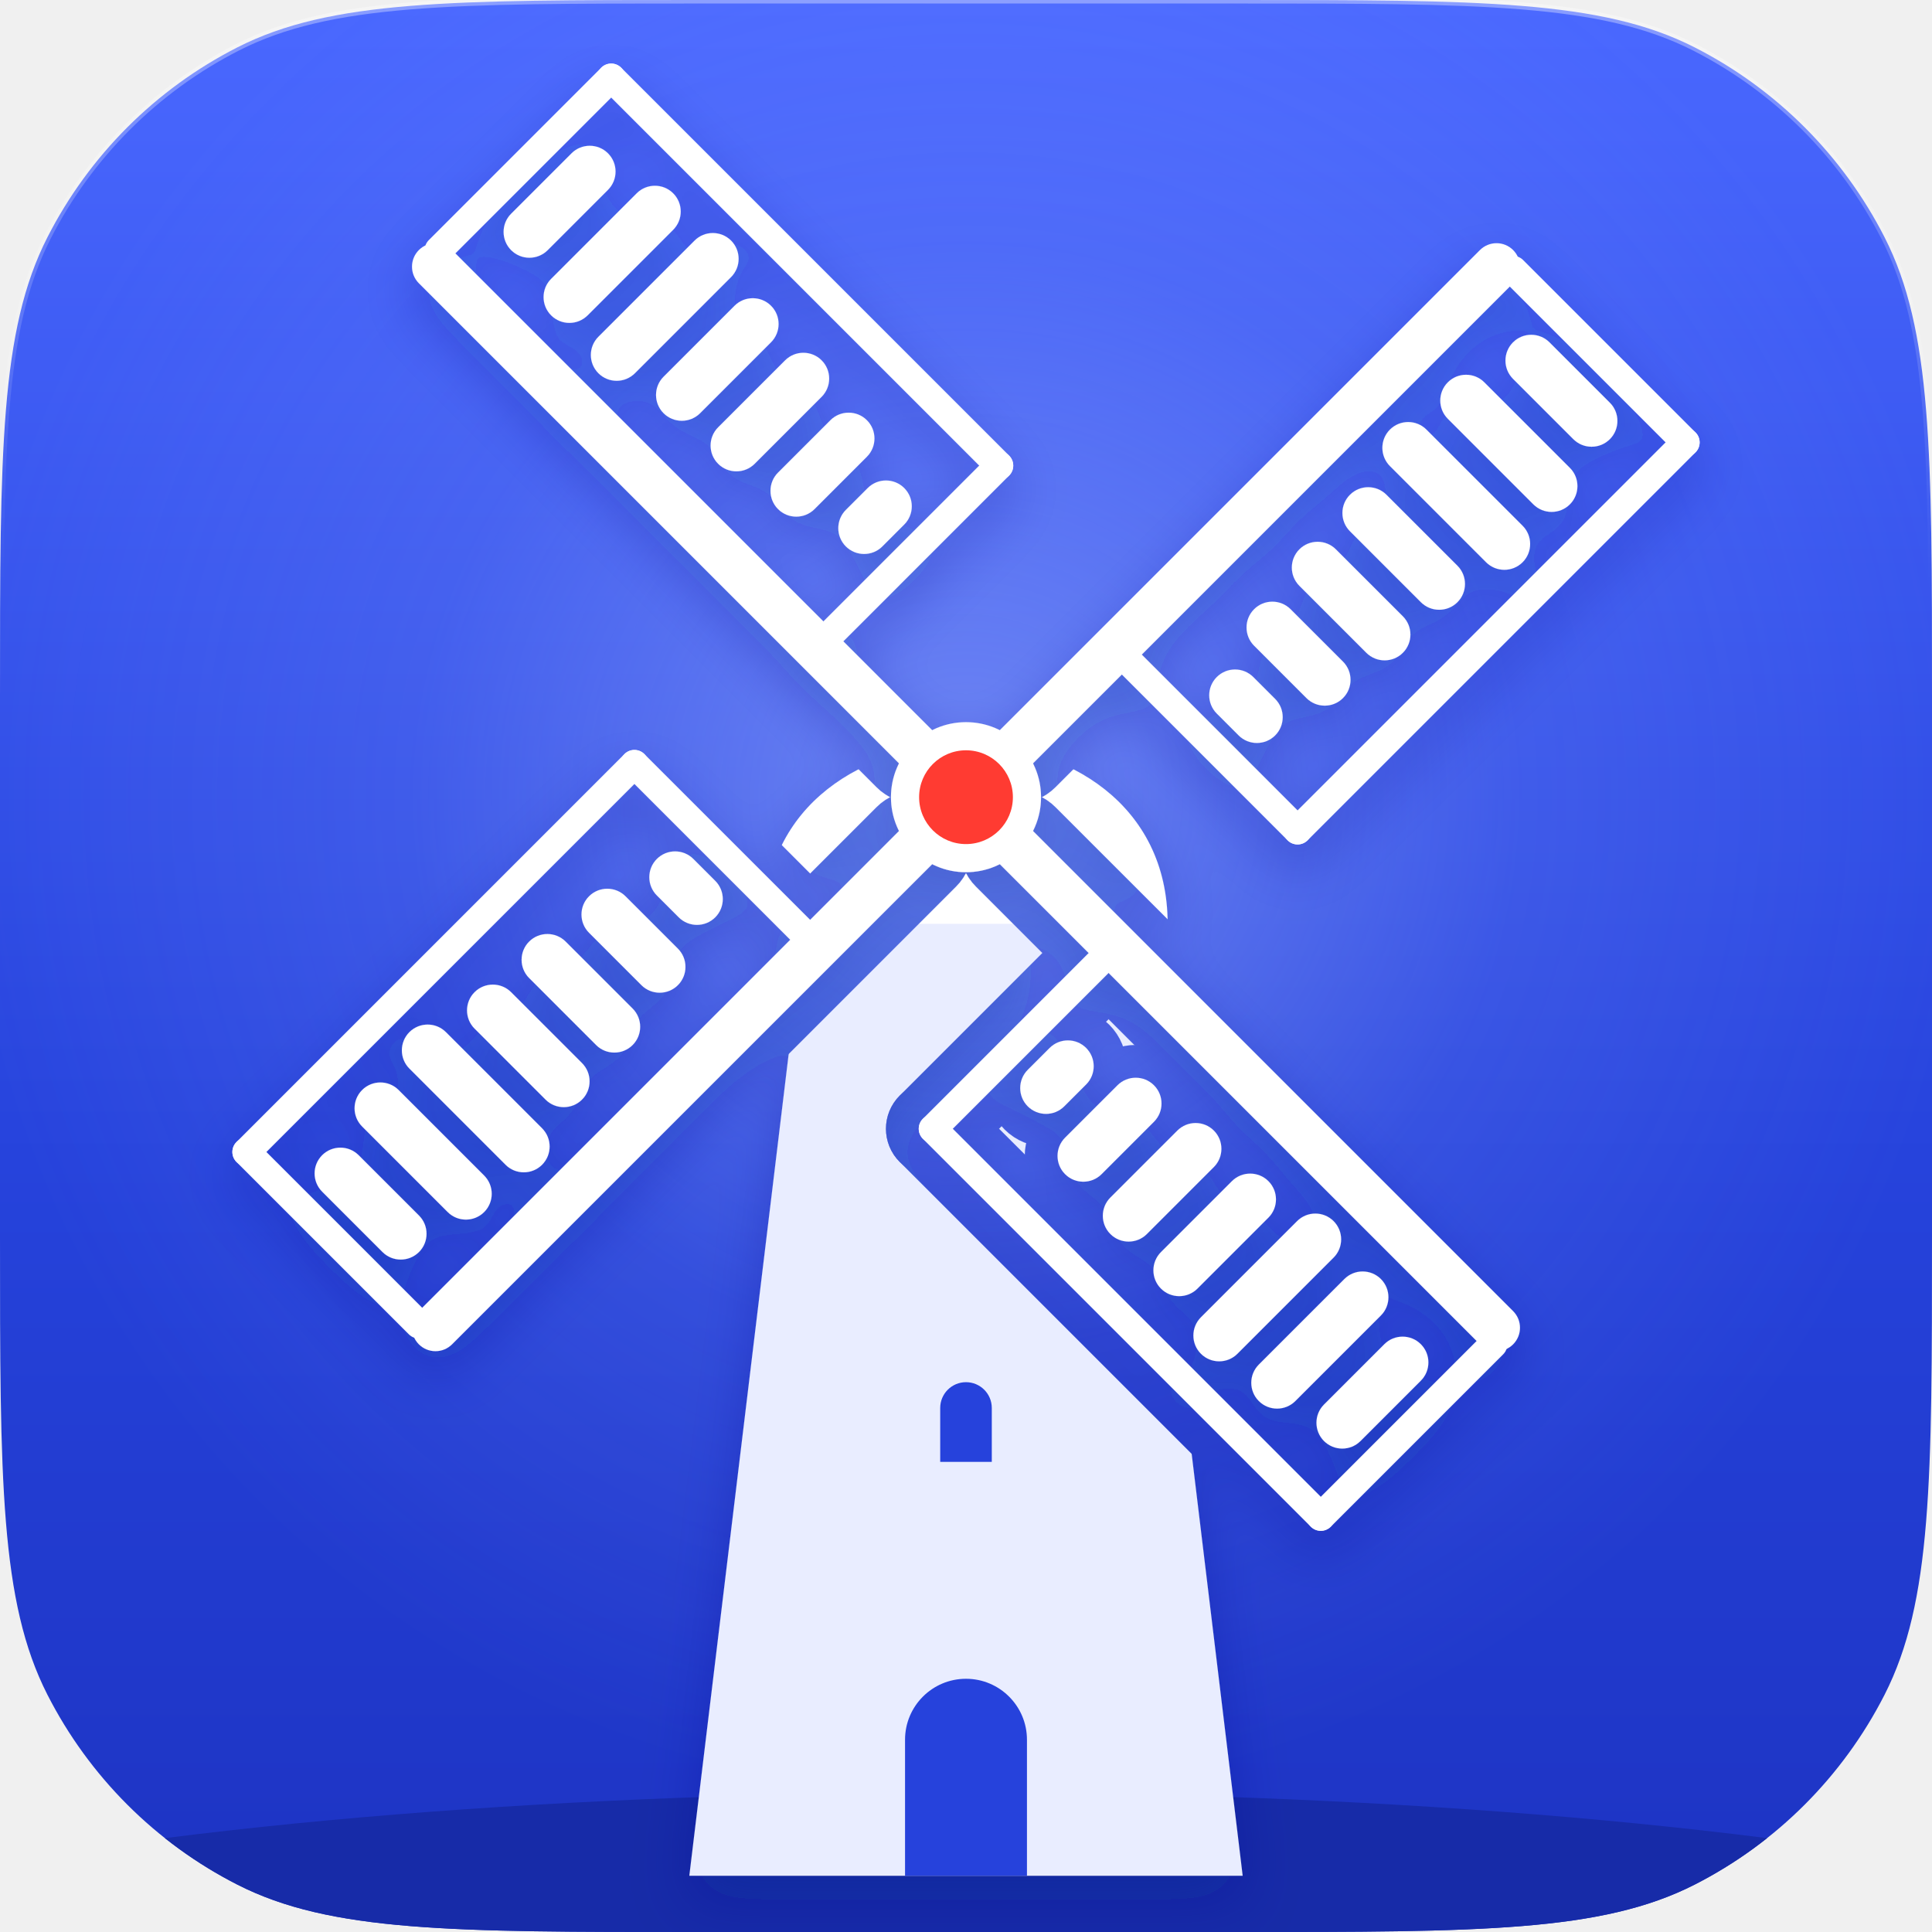
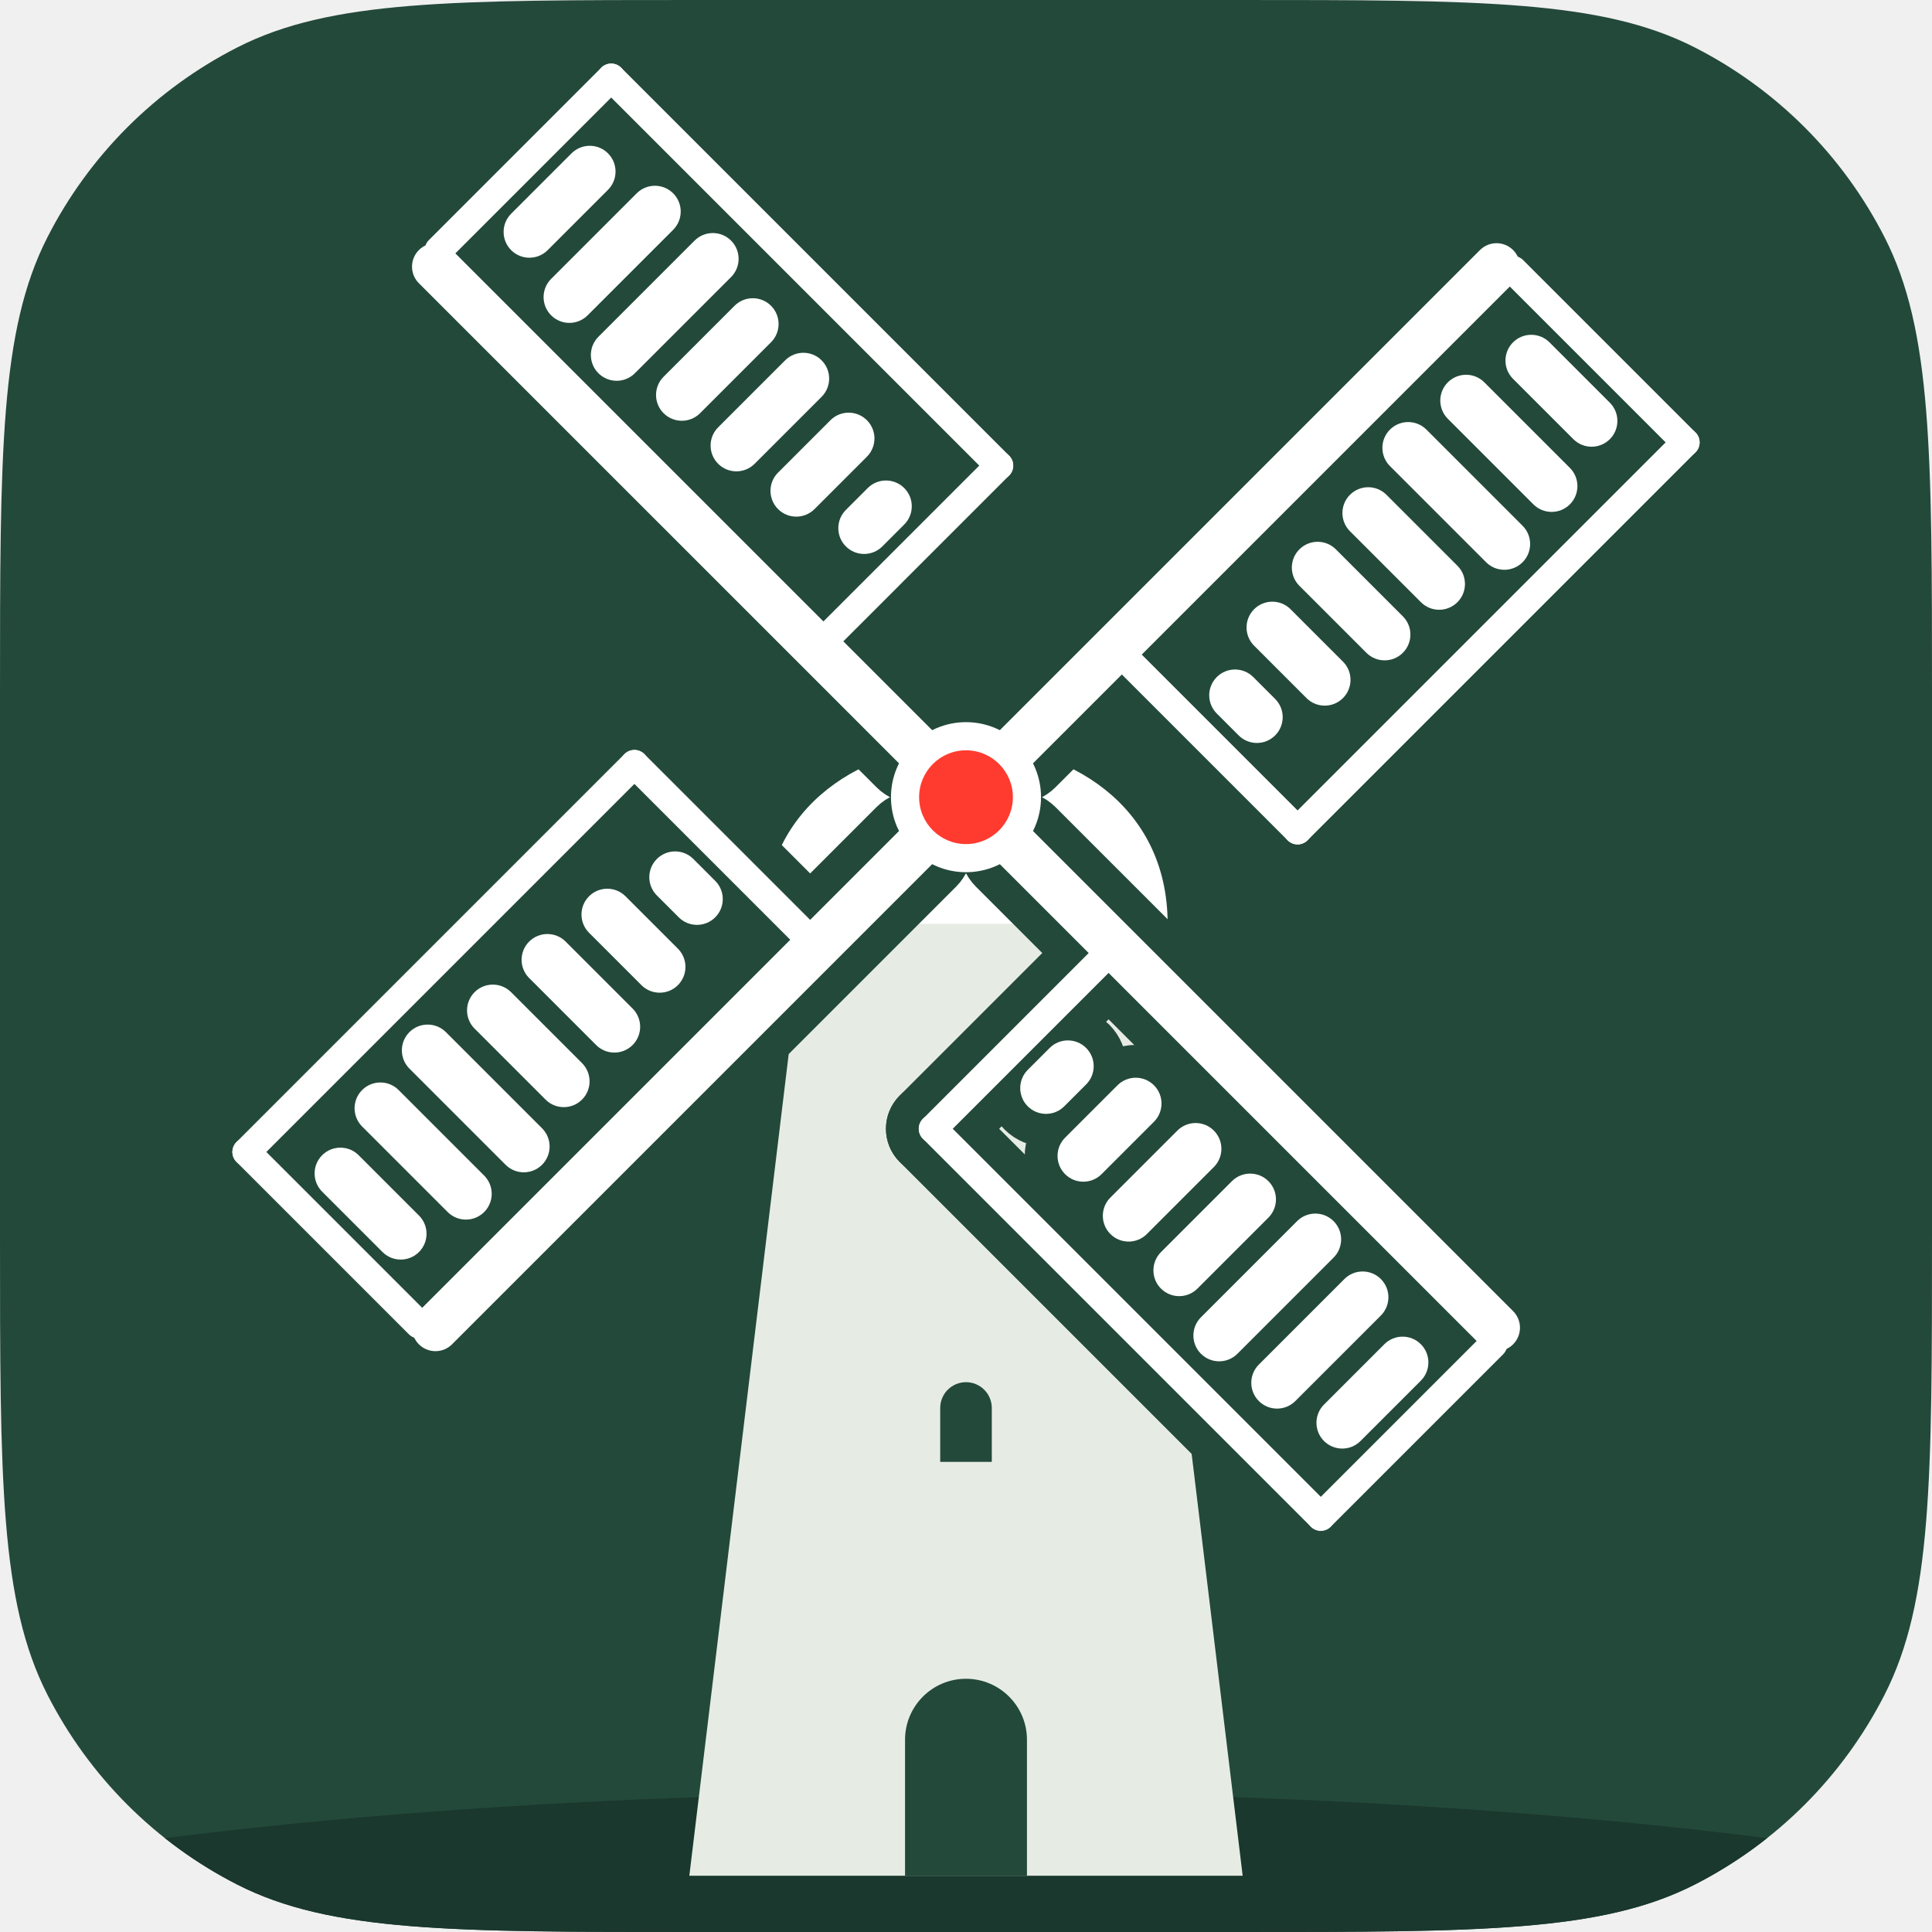
<svg xmlns="http://www.w3.org/2000/svg" viewBox="100 100 824 824">
  <defs>
-     <linearGradient id="sky" x1="0" y1="100" x2="0" y2="924" gradientUnits="userSpaceOnUse">
-       <stop offset="0" stop-color="#4A68FF" />
-       <stop offset="0.6" stop-color="#2643DC" />
-       <stop offset="1" stop-color="#1D33C2" />
-     </linearGradient>
-     <radialGradient id="glow" cx="512" cy="440" r="430" gradientUnits="userSpaceOnUse">
-       <stop offset="0" stop-color="#A9BAFF" stop-opacity="0.5" />
-       <stop offset="0.55" stop-color="#A9BAFF" stop-opacity="0.12" />
-       <stop offset="1" stop-color="#A9BAFF" stop-opacity="0" />
-     </radialGradient>
-     <linearGradient id="rim" x1="0" y1="100" x2="0" y2="924" gradientUnits="userSpaceOnUse">
-       <stop offset="0" stop-color="#fff" stop-opacity="0.35" />
-       <stop offset="0.3" stop-color="#fff" stop-opacity="0" />
-     </linearGradient>
    <clipPath id="tile">
      <path d="M627.36 100c103.83 0 155.75 0 195.41 20.21a185.4 185.4 0 0 1 81.02 81.02c20.21 39.66 20.21 91.58 20.21 195.41L924 627.36c0 103.83 0 155.75 -20.21 195.41a185.4 185.4 0 0 1 -81.02 81.02c-39.66 20.21 -91.58 20.21 -195.41 20.21L396.64 924c-103.83 0 -155.75 0 -195.41 -20.21a185.4 185.4 0 0 1 -81.02 -81.02c-20.21 -39.66 -20.21 -91.58 -20.21 -195.41L100 396.64c0 -103.83 0 -155.75 20.21 -195.41a185.4 185.4 0 0 1 81.02 -81.02c39.66 -20.21 91.58 -20.21 195.41 -20.21Z" />
    </clipPath>
    <filter id="drop" x="-10%" y="-10%" width="120%" height="130%">
-       <feDropShadow dx="0" dy="12" stdDeviation="18" flood-color="#000A40" flood-opacity="0.3" />
-     </filter>
-     <filter id="lift" x="-30%" y="-30%" width="160%" height="160%">
-       <feDropShadow dx="0" dy="10" stdDeviation="12" flood-color="#0A1A8C" flood-opacity="0.3" />
+       <feDropShadow dx="0" dy="12" stdDeviation="18" flood-color="#000" flood-opacity="0.28" />
    </filter>
  </defs>
-   <path d="M627.36 100c103.83 0 155.75 0 195.41 20.21a185.4 185.4 0 0 1 81.02 81.02c20.21 39.66 20.21 91.58 20.21 195.41L924 627.36c0 103.83 0 155.75 -20.21 195.41a185.4 185.4 0 0 1 -81.02 81.02c-39.66 20.21 -91.58 20.21 -195.41 20.21L396.64 924c-103.83 0 -155.75 0 -195.41 -20.21a185.4 185.4 0 0 1 -81.02 -81.02c-20.21 -39.66 -20.21 -91.58 -20.21 -195.41L100 396.64c0 -103.83 0 -155.75 20.21 -195.41a185.4 185.4 0 0 1 81.02 -81.02c39.66 -20.21 91.58 -20.21 195.41 -20.21Z" fill="url(#sky)" />
+   <path d="M627.36 100c103.83 0 155.75 0 195.41 20.21a185.4 185.4 0 0 1 81.02 81.02c20.21 39.66 20.21 91.58 20.21 195.41L924 627.36c0 103.83 0 155.75 -20.21 195.41a185.4 185.4 0 0 1 -81.02 81.02c-39.66 20.21 -91.58 20.21 -195.41 20.21L396.64 924c-103.83 0 -155.75 0 -195.41 -20.21a185.4 185.4 0 0 1 -81.02 -81.02c-20.21 -39.66 -20.21 -91.58 -20.21 -195.41L100 396.64c0 -103.83 0 -155.75 20.21 -195.41a185.4 185.4 0 0 1 81.02 -81.02c39.66 -20.21 91.58 -20.21 195.41 -20.21Z" fill="#23493B" />
  <g clip-path="url(#tile)">
-     <rect x="100" y="100" width="824" height="824" fill="url(#glow)" />
-     <path d="M60 902 C 300 852, 724 852, 964 902 L964 1000 L60 1000 Z" fill="#172BA8" />
-     <g transform="translate(512 440)" filter="url(#lift)">
+     <path d="M60 902 C 300 852, 724 852, 964 902 L964 1000 L60 1000 Z" fill="#1A382D" />
+     <g transform="translate(512 440)">
      <defs>
        <mask id="icon-gap" maskUnits="userSpaceOnUse" x="-988" y="-988" width="1976" height="1976">
          <rect x="-988" y="-988" width="1976" height="1976" fill="#fff" />
          <g class="sails" fill="#000" stroke="#000" stroke-width="28" stroke-linejoin="round">
            <g class="sail" transform="rotate(45)">
              <rect class="spar" x="-10" y="-330" width="20" height="310" rx="10" />
              <rect class="rail" x="104" y="-330" width="12" height="246" rx="6" />
              <rect class="rail" x="0" y="-330" width="116" height="12" rx="6" />
              <rect class="rail" x="0" y="-96" width="116" height="12" rx="6" />
              <rect class="bar" x="27.8" y="-313.14" width="58.4" height="22" rx="11" />
              <rect class="bar" x="20.2" y="-281.43" width="73.6" height="22" rx="11" />
              <rect class="bar" x="17" y="-249.71" width="80" height="22" rx="11" />
              <rect class="bar" x="24.6" y="-218" width="64.8" height="22" rx="11" />
              <rect class="bar" x="25.8" y="-186.29" width="62.4" height="22" rx="11" />
              <rect class="bar" x="30.2" y="-154.57" width="53.6" height="22" rx="11" />
              <rect class="bar" x="39.4" y="-122.86" width="35.2" height="22" rx="11" />
            </g>
            <g class="sail" transform="rotate(135)">
              <rect class="spar" x="-10" y="-330" width="20" height="310" rx="10" />
              <rect class="rail" x="104" y="-330" width="12" height="246" rx="6" />
              <rect class="rail" x="0" y="-330" width="116" height="12" rx="6" />
              <rect class="rail" x="0" y="-96" width="116" height="12" rx="6" />
              <rect class="bar" x="27.8" y="-313.14" width="58.4" height="22" rx="11" />
              <rect class="bar" x="20.2" y="-281.43" width="73.6" height="22" rx="11" />
              <rect class="bar" x="17" y="-249.71" width="80" height="22" rx="11" />
              <rect class="bar" x="24.6" y="-218" width="64.8" height="22" rx="11" />
              <rect class="bar" x="25.8" y="-186.29" width="62.4" height="22" rx="11" />
              <rect class="bar" x="30.2" y="-154.57" width="53.6" height="22" rx="11" />
              <rect class="bar" x="39.4" y="-122.86" width="35.2" height="22" rx="11" />
            </g>
            <g class="sail" transform="rotate(225)">
              <rect class="spar" x="-10" y="-330" width="20" height="310" rx="10" />
              <rect class="rail" x="104" y="-330" width="12" height="246" rx="6" />
              <rect class="rail" x="0" y="-330" width="116" height="12" rx="6" />
              <rect class="rail" x="0" y="-96" width="116" height="12" rx="6" />
              <rect class="bar" x="27.8" y="-313.14" width="58.4" height="22" rx="11" />
              <rect class="bar" x="20.2" y="-281.43" width="73.6" height="22" rx="11" />
              <rect class="bar" x="17" y="-249.71" width="80" height="22" rx="11" />
              <rect class="bar" x="24.6" y="-218" width="64.8" height="22" rx="11" />
              <rect class="bar" x="25.8" y="-186.29" width="62.4" height="22" rx="11" />
              <rect class="bar" x="30.2" y="-154.57" width="53.6" height="22" rx="11" />
              <rect class="bar" x="39.4" y="-122.86" width="35.2" height="22" rx="11" />
            </g>
            <g class="sail" transform="rotate(315)">
              <rect class="spar" x="-10" y="-330" width="20" height="310" rx="10" />
              <rect class="rail" x="104" y="-330" width="12" height="246" rx="6" />
              <rect class="rail" x="0" y="-330" width="116" height="12" rx="6" />
              <rect class="rail" x="0" y="-96" width="116" height="12" rx="6" />
              <rect class="bar" x="27.8" y="-313.14" width="58.4" height="22" rx="11" />
              <rect class="bar" x="20.2" y="-281.43" width="73.6" height="22" rx="11" />
              <rect class="bar" x="17" y="-249.71" width="80" height="22" rx="11" />
              <rect class="bar" x="24.6" y="-218" width="64.8" height="22" rx="11" />
              <rect class="bar" x="25.8" y="-186.29" width="62.4" height="22" rx="11" />
              <rect class="bar" x="30.2" y="-154.57" width="53.6" height="22" rx="11" />
              <rect class="bar" x="39.4" y="-122.86" width="35.2" height="22" rx="11" />
            </g>
          </g>
        </mask>
      </defs>
      <g mask="url(#icon-gap)">
-         <path class="tower" d="M-66 30 L66 30 L118 460 L-118 460 Z" fill="#E9EDFF" />
+         <path class="tower" d="M-66 30 L66 30 L118 460 L-118 460 Z" fill="#E6ECE4" />
        <path class="cap" d="M-86 54 C-86 -48 86 -48 86 54 Z" fill="#FFFFFF" />
-         <path class="hole" d="M-26 460 V402 A26 26 0 0 1 26 402 V460 Z" fill="#2643DC" />
-         <path class="hole" d="M-11 283.5 V260.5 A11 11 0 0 1 11 260.5 V283.5 Z" fill="#2643DC" />
+         <path class="hole" d="M-26 460 V402 A26 26 0 0 1 26 402 V460 Z" fill="#23493B" />
+         <path class="hole" d="M-11 283.5 V260.5 A11 11 0 0 1 11 260.5 V283.5 Z" fill="#23493B" />
      </g>
      <g class="sails sails-face" fill="#FFFFFF">
        <g class="sail" transform="rotate(45)">
          <rect class="spar" x="-10" y="-330" width="20" height="310" rx="10" />
          <rect class="rail" x="104" y="-330" width="12" height="246" rx="6" />
          <rect class="rail" x="0" y="-330" width="116" height="12" rx="6" />
          <rect class="rail" x="0" y="-96" width="116" height="12" rx="6" />
          <rect class="bar" x="27.8" y="-313.14" width="58.4" height="22" rx="11" />
          <rect class="bar" x="20.2" y="-281.43" width="73.6" height="22" rx="11" />
          <rect class="bar" x="17" y="-249.71" width="80" height="22" rx="11" />
          <rect class="bar" x="24.6" y="-218" width="64.8" height="22" rx="11" />
          <rect class="bar" x="25.8" y="-186.29" width="62.4" height="22" rx="11" />
          <rect class="bar" x="30.2" y="-154.57" width="53.6" height="22" rx="11" />
          <rect class="bar" x="39.4" y="-122.86" width="35.2" height="22" rx="11" />
        </g>
        <g class="sail" transform="rotate(135)">
          <rect class="spar" x="-10" y="-330" width="20" height="310" rx="10" />
          <rect class="rail" x="104" y="-330" width="12" height="246" rx="6" />
          <rect class="rail" x="0" y="-330" width="116" height="12" rx="6" />
          <rect class="rail" x="0" y="-96" width="116" height="12" rx="6" />
          <rect class="bar" x="27.8" y="-313.14" width="58.4" height="22" rx="11" />
          <rect class="bar" x="20.2" y="-281.43" width="73.6" height="22" rx="11" />
          <rect class="bar" x="17" y="-249.71" width="80" height="22" rx="11" />
          <rect class="bar" x="24.6" y="-218" width="64.8" height="22" rx="11" />
          <rect class="bar" x="25.8" y="-186.29" width="62.4" height="22" rx="11" />
          <rect class="bar" x="30.2" y="-154.57" width="53.6" height="22" rx="11" />
          <rect class="bar" x="39.4" y="-122.86" width="35.2" height="22" rx="11" />
        </g>
        <g class="sail" transform="rotate(225)">
          <rect class="spar" x="-10" y="-330" width="20" height="310" rx="10" />
          <rect class="rail" x="104" y="-330" width="12" height="246" rx="6" />
          <rect class="rail" x="0" y="-330" width="116" height="12" rx="6" />
          <rect class="rail" x="0" y="-96" width="116" height="12" rx="6" />
          <rect class="bar" x="27.8" y="-313.14" width="58.4" height="22" rx="11" />
          <rect class="bar" x="20.2" y="-281.43" width="73.6" height="22" rx="11" />
          <rect class="bar" x="17" y="-249.71" width="80" height="22" rx="11" />
          <rect class="bar" x="24.6" y="-218" width="64.8" height="22" rx="11" />
          <rect class="bar" x="25.8" y="-186.29" width="62.4" height="22" rx="11" />
          <rect class="bar" x="30.2" y="-154.57" width="53.6" height="22" rx="11" />
          <rect class="bar" x="39.4" y="-122.86" width="35.2" height="22" rx="11" />
        </g>
        <g class="sail" transform="rotate(315)">
          <rect class="spar" x="-10" y="-330" width="20" height="310" rx="10" />
          <rect class="rail" x="104" y="-330" width="12" height="246" rx="6" />
          <rect class="rail" x="0" y="-330" width="116" height="12" rx="6" />
          <rect class="rail" x="0" y="-96" width="116" height="12" rx="6" />
          <rect class="bar" x="27.8" y="-313.14" width="58.4" height="22" rx="11" />
          <rect class="bar" x="20.2" y="-281.43" width="73.6" height="22" rx="11" />
          <rect class="bar" x="17" y="-249.71" width="80" height="22" rx="11" />
          <rect class="bar" x="24.6" y="-218" width="64.8" height="22" rx="11" />
          <rect class="bar" x="25.8" y="-186.29" width="62.4" height="22" rx="11" />
          <rect class="bar" x="30.2" y="-154.57" width="53.6" height="22" rx="11" />
          <rect class="bar" x="39.4" y="-122.86" width="35.2" height="22" rx="11" />
        </g>
      </g>
      <circle class="ring" r="32" fill="#FFFFFF" />
      <circle class="hub" r="20" fill="#FF3B30" />
    </g>
  </g>
-   <path d="M627.36 100c103.83 0 155.75 0 195.41 20.21a185.4 185.4 0 0 1 81.02 81.02c20.21 39.66 20.21 91.58 20.21 195.41L924 627.36c0 103.83 0 155.75 -20.21 195.41a185.4 185.4 0 0 1 -81.02 81.02c-39.66 20.21 -91.58 20.21 -195.41 20.21L396.64 924c-103.83 0 -155.75 0 -195.41 -20.21a185.4 185.4 0 0 1 -81.02 -81.02c-20.21 -39.66 -20.21 -91.58 -20.21 -195.41L100 396.64c0 -103.83 0 -155.75 20.21 -195.41a185.4 185.4 0 0 1 81.02 -81.02c39.66 -20.21 91.58 -20.21 195.41 -20.21Z" fill="none" stroke="url(#rim)" stroke-width="3" />
</svg>
